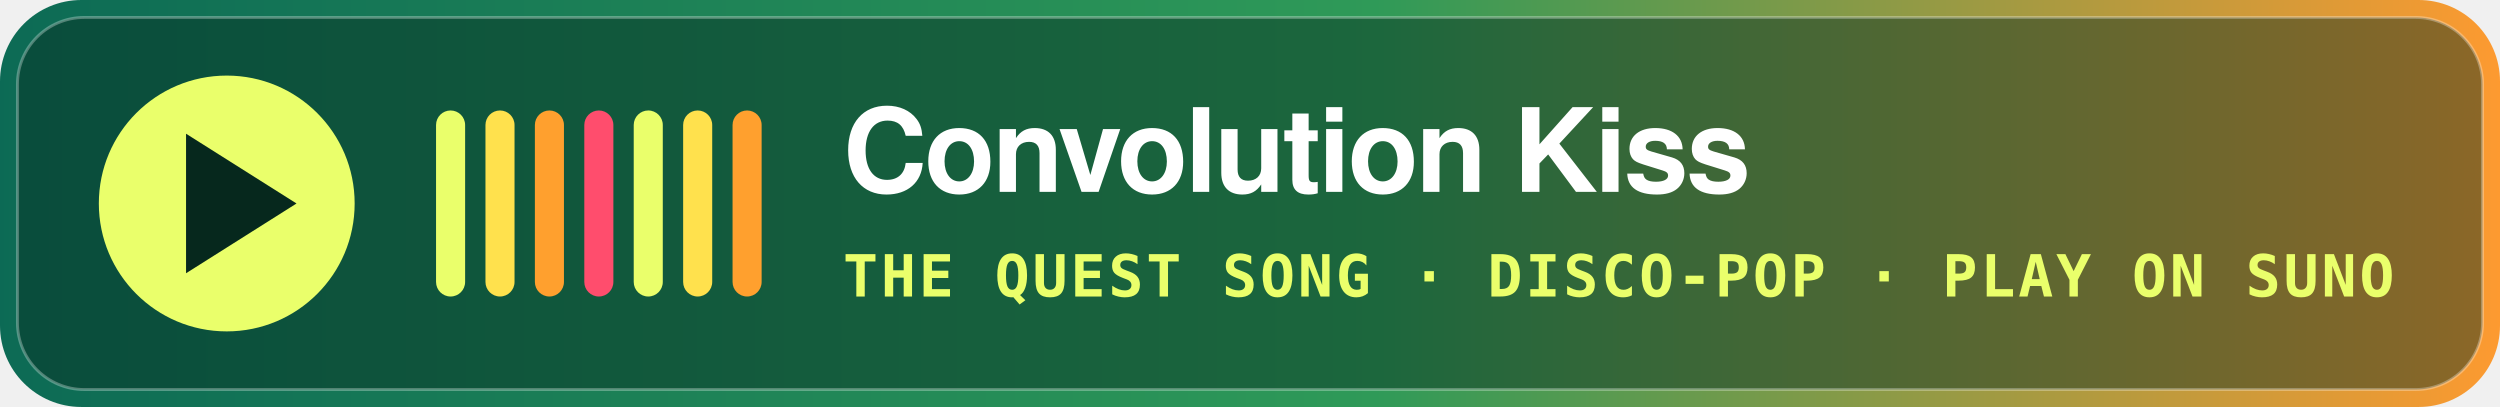
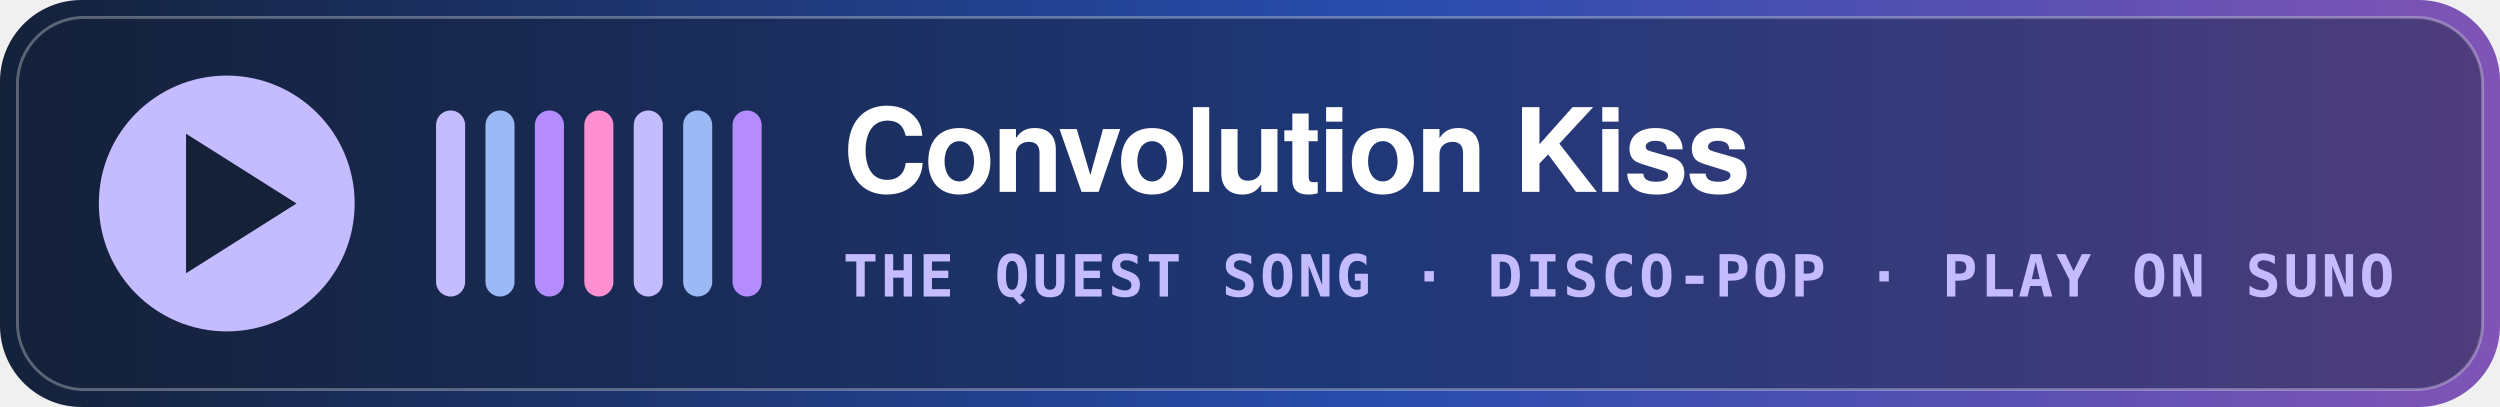
<svg xmlns="http://www.w3.org/2000/svg" viewBox="0 0 860 140" width="860" height="140" role="img" aria-label="Play Convolution Kiss, the EncapsulatorP quest song, on Suno">
  <defs>
    <linearGradient id="g" x1="0" y1="0" x2="1" y2="0">
      <stop offset="0" stop-color="#0c6a55" />
      <stop offset=".55" stop-color="#2f9a58" />
      <stop offset="1" stop-color="#ff9a30" />
    </linearGradient>
    <linearGradient id="gB" x1="0" y1="0" x2="1" y2="0">
      <stop offset="0" stop-color="#142139" />
      <stop offset=".55" stop-color="#284cad" />
      <stop offset="1" stop-color="#8054b5" />
    </linearGradient>
  </defs>
  <style>.b{transform-box:fill-box;transform-origin:50% 100%;animation:eq 1.6s ease-in-out infinite}@keyframes eq{0%,100%{transform:scaleY(.25)}30%{transform:scaleY(1)}60%{transform:scaleY(.5)}}
- .p{transform-box:fill-box;transform-origin:50% 50%;animation:pl 2.4s ease-in-out infinite}@keyframes pl{50%{transform:scale(1.08)}}.alt{opacity:0;animation:swap 20s ease-in-out infinite}@keyframes swap{0%,38%{opacity:0}50%,88%{opacity:1}100%{opacity:0}}@media(prefers-reduced-motion:reduce){*{animation:none!important}}</style>
-   <rect width="860" height="140" rx="28" fill="url(#g)" />
-   <rect x="6" y="6" width="848" height="128" rx="23" fill="#06281d" fill-opacity=".45" stroke="#fff" stroke-opacity=".3" />
+ .p{transform-box:fill-box;transform-origin:50% 50%;animation:pl 2.4s ease-in-out infinite}@keyframes pl{50%{transform:scale(1.08)}}@media(prefers-reduced-motion:reduce){*{animation:none!important}}</style>
+   <rect width="860" height="140" rx="28" fill="url(#gB)" />
+   <rect x="6" y="6" width="848" height="128" rx="23" fill="#142139" fill-opacity=".45" stroke="#fff" stroke-opacity=".3" />
  <g class="p">
-     <circle cx="78" cy="70" r="44" fill="#eaff6b" />
-     <path d="M64 46 L64 94 L102 70Z" fill="#06281d" />
+     <circle cx="78" cy="70" r="44" fill="#c5bbff" />
+     <path d="M64 46 L64 94 L102 70Z" fill="#142139" />
  </g>
-   <rect class="b" style="animation-delay:0.00s" x="150" y="38" width="10" height="64" rx="5" fill="#eaff6b" />
-   <rect class="b" style="animation-delay:1.23s" x="167" y="38" width="10" height="64" rx="5" fill="#ffe14d" />
-   <rect class="b" style="animation-delay:0.86s" x="184" y="38" width="10" height="64" rx="5" fill="#ffa02e" />
-   <rect class="b" style="animation-delay:0.49s" x="201" y="38" width="10" height="64" rx="5" fill="#ff4d6d" />
-   <rect class="b" style="animation-delay:0.12s" x="218" y="38" width="10" height="64" rx="5" fill="#eaff6b" />
-   <rect class="b" style="animation-delay:1.35s" x="235" y="38" width="10" height="64" rx="5" fill="#ffe14d" />
-   <rect class="b" style="animation-delay:0.98s" x="252" y="38" width="10" height="64" rx="5" fill="#ffa02e" />
+   <rect class="b" style="animation-delay:0.00s" x="150" y="38" width="10" height="64" rx="5" fill="#c5bbff" />
+   <rect class="b" style="animation-delay:1.23s" x="167" y="38" width="10" height="64" rx="5" fill="#9ab9f5" />
+   <rect class="b" style="animation-delay:0.86s" x="184" y="38" width="10" height="64" rx="5" fill="#b48cff" />
+   <rect class="b" style="animation-delay:0.49s" x="201" y="38" width="10" height="64" rx="5" fill="#ff8fd0" />
+   <rect class="b" style="animation-delay:0.12s" x="218" y="38" width="10" height="64" rx="5" fill="#c5bbff" />
+   <rect class="b" style="animation-delay:1.35s" x="235" y="38" width="10" height="64" rx="5" fill="#9ab9f5" />
+   <rect class="b" style="animation-delay:0.98s" x="252" y="38" width="10" height="64" rx="5" fill="#b48cff" />
  <text x="290" y="66" font-family="-apple-system,'Segoe UI',Helvetica,Arial,sans-serif" font-size="40" font-weight="800" fill="#fff" letter-spacing="-1">Convolution Kiss</text>
-   <text x="290" y="102" font-family="ui-monospace,SFMono-Regular,Menlo,Consolas,monospace" font-size="20" font-weight="700" fill="#eaff6b" letter-spacing="1">THE QUEST SONG · DISCO-POP · PLAY ON SUNO</text>
-   <g class="alt">
-     <rect width="860" height="140" rx="28" fill="url(#gB)" />
-     <rect x="6" y="6" width="848" height="128" rx="23" fill="#142139" fill-opacity=".45" stroke="#fff" stroke-opacity=".3" />
-     <g class="p">
-       <circle cx="78" cy="70" r="44" fill="#c5bbff" />
-       <path d="M64 46 L64 94 L102 70Z" fill="#142139" />
-     </g>
-     <rect class="b" style="animation-delay:0.00s" x="150" y="38" width="10" height="64" rx="5" fill="#c5bbff" />
-     <rect class="b" style="animation-delay:1.23s" x="167" y="38" width="10" height="64" rx="5" fill="#9ab9f5" />
-     <rect class="b" style="animation-delay:0.86s" x="184" y="38" width="10" height="64" rx="5" fill="#b48cff" />
-     <rect class="b" style="animation-delay:0.49s" x="201" y="38" width="10" height="64" rx="5" fill="#ff8fd0" />
-     <rect class="b" style="animation-delay:0.12s" x="218" y="38" width="10" height="64" rx="5" fill="#c5bbff" />
-     <rect class="b" style="animation-delay:1.35s" x="235" y="38" width="10" height="64" rx="5" fill="#9ab9f5" />
-     <rect class="b" style="animation-delay:0.98s" x="252" y="38" width="10" height="64" rx="5" fill="#b48cff" />
-     <text x="290" y="66" font-family="-apple-system,'Segoe UI',Helvetica,Arial,sans-serif" font-size="40" font-weight="800" fill="#fff" letter-spacing="-1">Convolution Kiss</text>
-     <text x="290" y="102" font-family="ui-monospace,SFMono-Regular,Menlo,Consolas,monospace" font-size="20" font-weight="700" fill="#c5bbff" letter-spacing="1">THE QUEST SONG · DISCO-POP · PLAY ON SUNO</text>
-   </g>
+   <text x="290" y="102" font-family="ui-monospace,SFMono-Regular,Menlo,Consolas,monospace" font-size="20" font-weight="700" fill="#c5bbff" letter-spacing="1">THE QUEST SONG · DISCO-POP · PLAY ON SUNO</text>
</svg>
